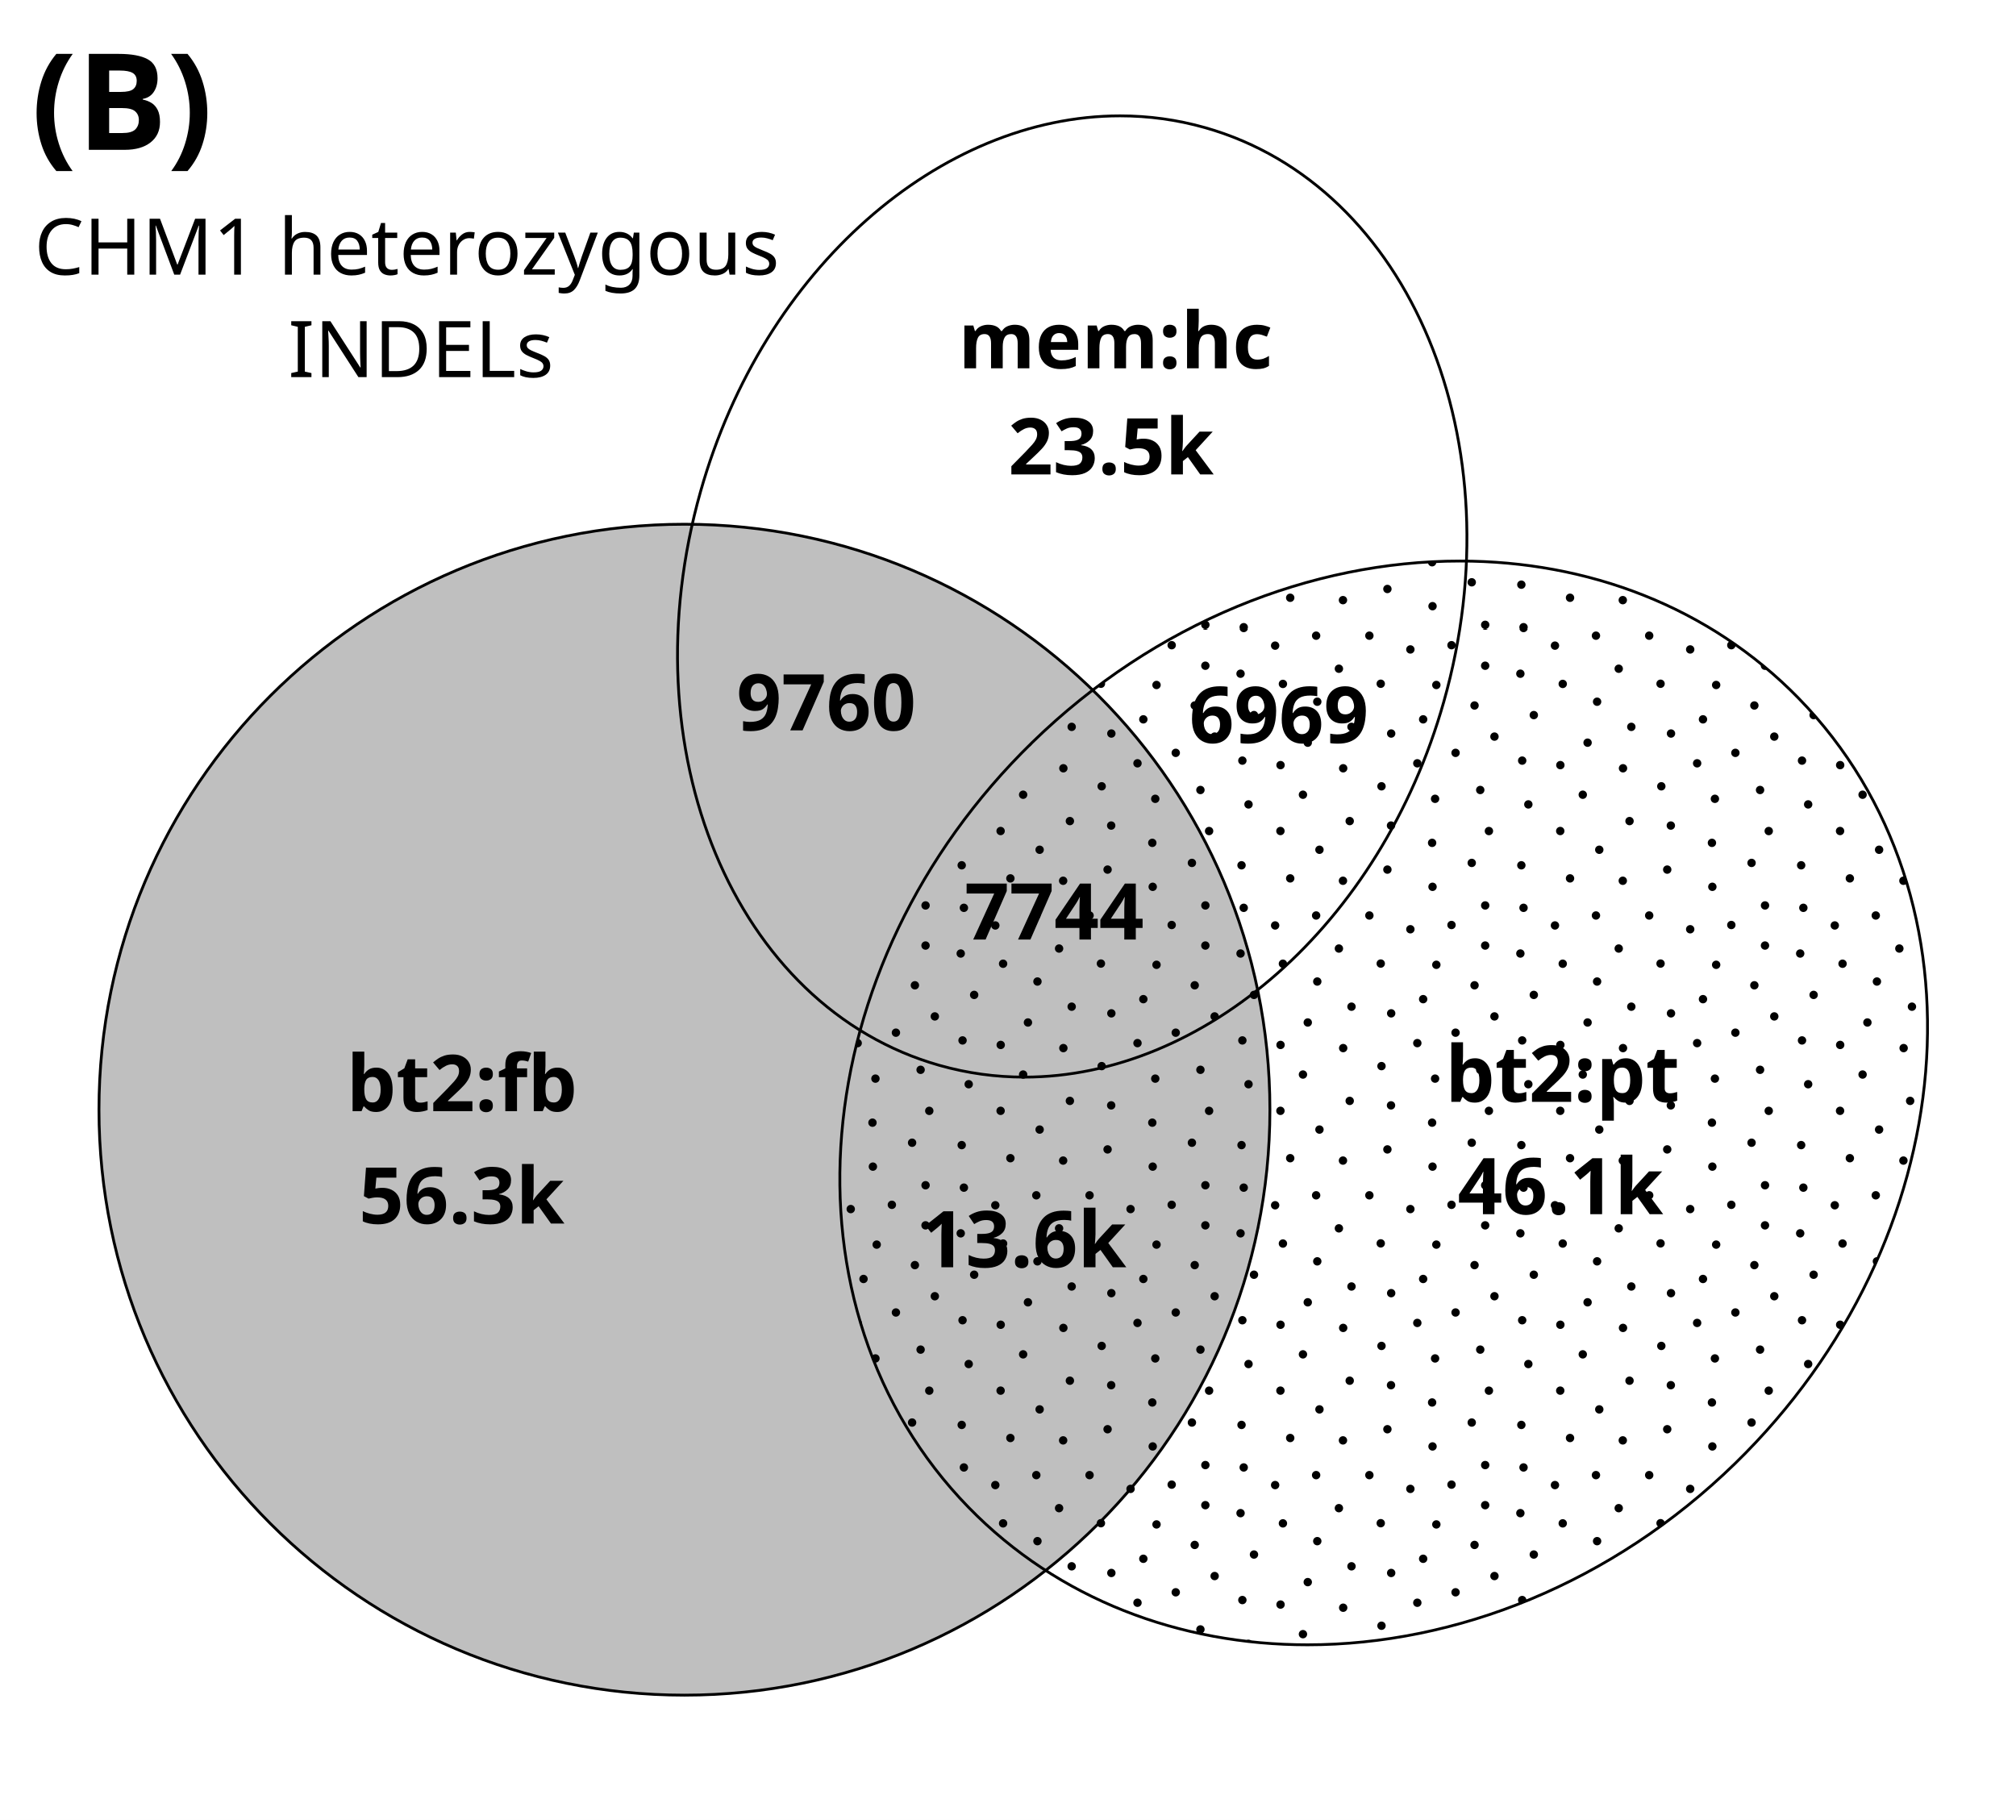
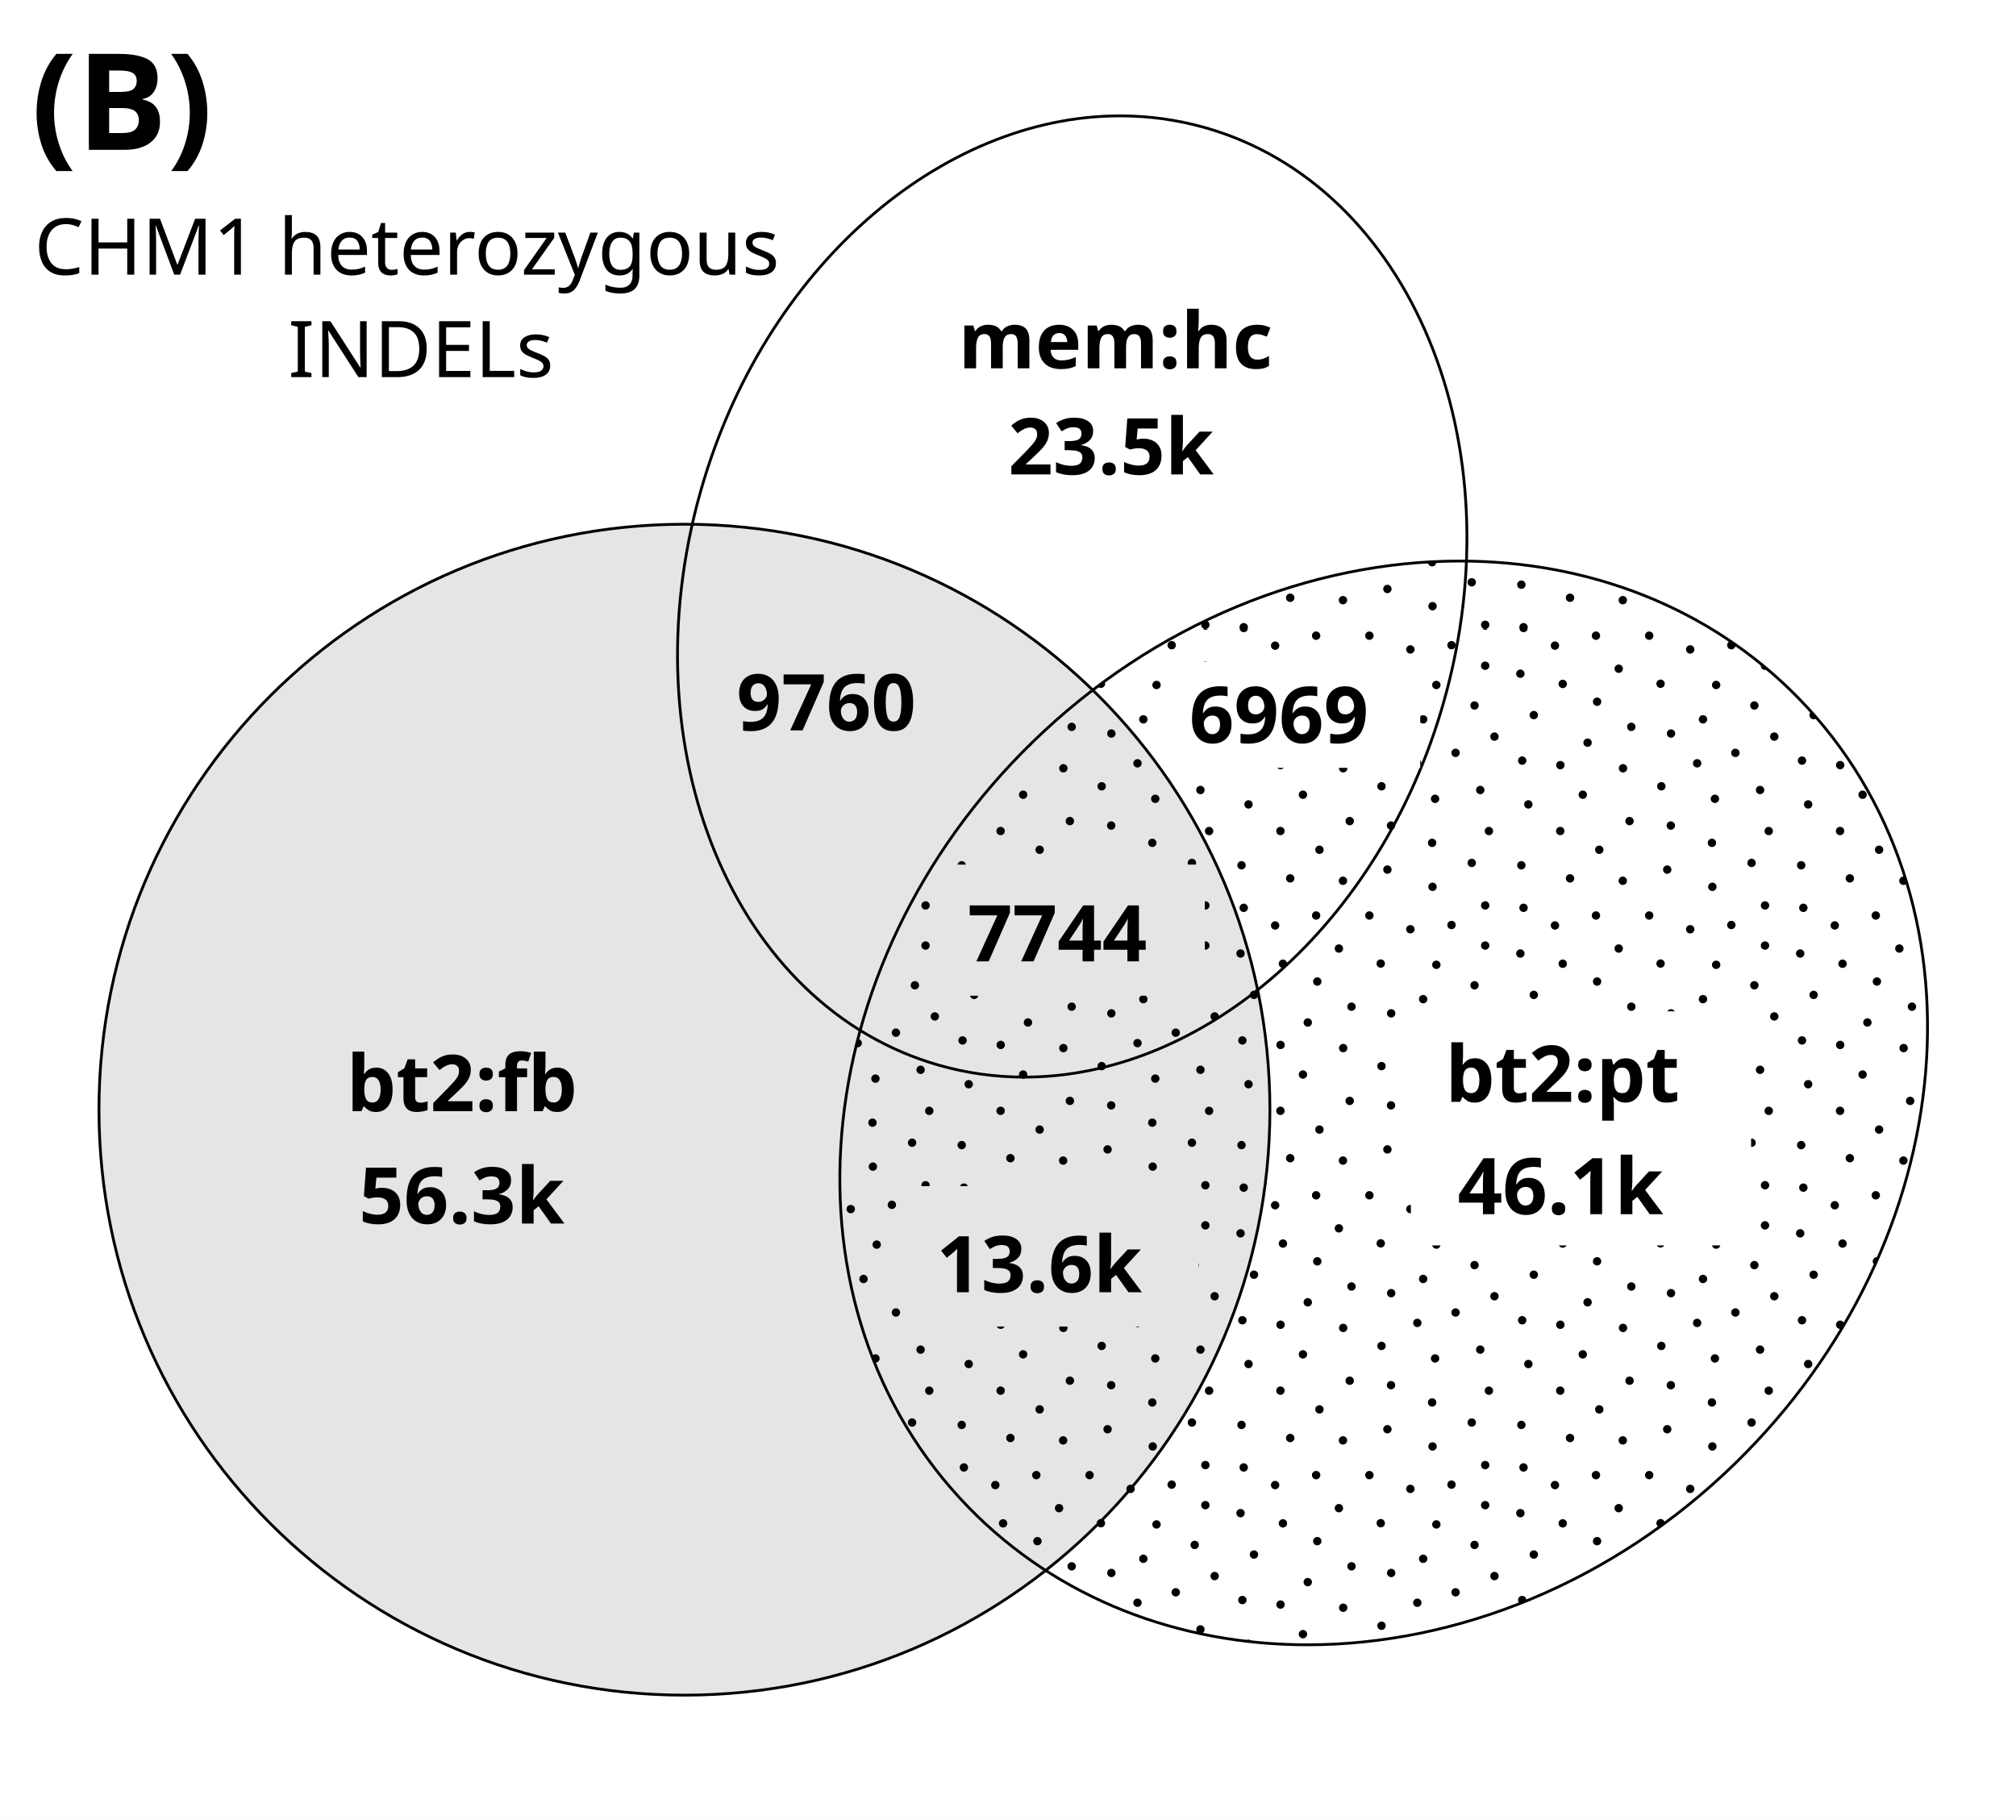
<svg xmlns="http://www.w3.org/2000/svg" style="fill-opacity:1; color-rendering:auto; color-interpolation:auto; stroke:black; text-rendering:auto; stroke-linecap:square; stroke-miterlimit:10; stroke-opacity:1; shape-rendering:auto; fill:black; stroke-dasharray:none; font-weight:normal; stroke-width:1; font-family:'Dialog'; font-style:normal; stroke-linejoin:miter; font-size:12; stroke-dashoffset:0; image-rendering:auto;" id="svg3058" version="1.1" width="100%" height="100%">
  <defs id="genericDefs">
    <pattern id="Polkadots-med" patternTransform="translate(0,0) scale(10,10)" height="10" width="10" patternUnits="userSpaceOnUse">
      <circle id="circle4892" r="0.15" cy="0.810" cx="2.567" style="fill:black;stroke:none" />
      <circle id="circle4894" r="0.15" cy="2.33" cx="3.048" style="fill:black;stroke:none" />
      <circle id="circle4896" r="0.15" cy="2.415" cx="4.418" style="fill:black;stroke:none" />
      <circle id="circle4898" r="0.15" cy="3.029" cx="1.844" style="fill:black;stroke:none" />
      <circle id="circle4900" r="0.15" cy="1.363" cx="6.08" style="fill:black;stroke:none" />
      <circle id="circle4902" r="0.15" cy="4.413" cx="5.819" style="fill:black;stroke:none" />
      <circle id="circle4904" r="0.15" cy="4.048" cx="4.305" style="fill:black;stroke:none" />
      <circle id="circle4906" r="0.15" cy="3.045" cx="5.541" style="fill:black;stroke:none" />
      <circle id="circle4908" r="0.15" cy="5.527" cx="4.785" style="fill:black;stroke:none" />
      <circle id="circle4910" r="0.15" cy="5.184" cx="2.667" style="fill:black;stroke:none" />
      <circle id="circle4912" r="0.15" cy="1.448" cx="7.965" style="fill:black;stroke:none" />
      <circle id="circle4914" r="0.15" cy="5.049" cx="7.047" style="fill:black;stroke:none" />
      <circle id="circle4916" r="0.15" cy="0.895" cx="4.340" style="fill:black;stroke:none" />
      <circle id="circle4918" r="0.15" cy="0.340" cx="7.125" style="fill:black;stroke:none" />
      <circle id="circle4920" r="0.15" cy="1.049" cx="9.553" style="fill:black;stroke:none" />
      <circle id="circle4922" r="0.15" cy="2.689" cx="7.006" style="fill:black;stroke:none" />
      <circle id="circle4924" r="0.15" cy="2.689" cx="8.909" style="fill:black;stroke:none" />
      <circle id="circle4926" r="0.15" cy="4.407" cx="9.315" style="fill:black;stroke:none" />
      <circle id="circle4928" r="0.15" cy="3.870" cx="7.820" style="fill:black;stroke:none" />
      <circle id="circle4930" r="0.15" cy="5.948" cx="8.270" style="fill:black;stroke:none" />
      <circle id="circle4932" r="0.15" cy="7.428" cx="7.973" style="fill:black;stroke:none" />
      <circle id="circle4934" r="0.15" cy="8.072" cx="9.342" style="fill:black;stroke:none" />
      <circle id="circle4936" r="0.15" cy="9.315" cx="8.206" style="fill:black;stroke:none" />
      <circle id="circle4938" r="0.15" cy="9.475" cx="9.682" style="fill:black;stroke:none" />
      <circle id="circle4940" r="0.15" cy="6.186" cx="9.688" style="fill:black;stroke:none" />
      <circle id="circle4942" r="0.15" cy="6.296" cx="3.379" style="fill:black;stroke:none" />
      <circle id="circle4944" r="0.15" cy="8.204" cx="2.871" style="fill:black;stroke:none" />
      <circle id="circle4946" r="0.15" cy="8.719" cx="4.59" style="fill:black;stroke:none" />
      <circle id="circle4948" r="0.15" cy="9.671" cx="3.181" style="fill:black;stroke:none" />
      <circle id="circle4950" r="0.15" cy="7.315" cx="5.734" style="fill:black;stroke:none" />
      <circle id="circle4952" r="0.15" cy="6.513" cx="6.707" style="fill:black;stroke:none" />
      <circle id="circle4954" r="0.15" cy="9.670" cx="5.730" style="fill:black;stroke:none" />
      <circle id="circle4956" r="0.15" cy="8.373" cx="6.535" style="fill:black;stroke:none" />
      <circle id="circle4958" r="0.15" cy="7.154" cx="4.37" style="fill:black;stroke:none" />
      <circle id="circle4960" r="0.15" cy="7.25" cx="0.622" style="fill:black;stroke:none" />
      <circle id="circle4962" r="0.15" cy="5.679" cx="0.831" style="fill:black;stroke:none" />
      <circle id="circle4964" r="0.15" cy="8.519" cx="1.257" style="fill:black;stroke:none" />
      <circle id="circle4966" r="0.15" cy="6.877" cx="1.989" style="fill:black;stroke:none" />
      <circle id="circle4968" r="0.15" cy="3.181" cx="0.374" style="fill:black;stroke:none" />
      <circle id="circle4970" r="0.15" cy="1.664" cx="1.166" style="fill:black;stroke:none" />
      <circle id="circle4972" r="0.15" cy="0.093" cx="1.151" style="fill:black;stroke:none" />
      <circle id="circle4974" r="0.15" cy="10.093" cx="1.151" style="fill:black;stroke:none" />
      <circle id="circle4976" r="0.15" cy="4.451" cx="1.302" style="fill:black;stroke:none" />
      <circle id="circle4978" r="0.15" cy="3.763" cx="3.047" style="fill:black;stroke:none" />
    </pattern>
  </defs>
  <g id="g3061">
+     <rect style="fill:#ffffff;fill-opacity:1;fill-rule:nonzero;stroke:#e5e5e5;stroke-opacity:1" id="rect3969" width="88.068" height="36.788" x="420.276" y="237.45" />
    <g style="fill:white; text-rendering:optimizeLegibility; stroke:white;" id="g3063">
      <rect x="0" width="720" height="650" y="0" style="stroke:none;" id="rect3065" />
    </g>
    <g id="g3067" style="text-rendering:optimizeLegibility;">
-       <path style="fill:#bfbfbf;fill-opacity:1" d="M244.443 187.233 C128.962 187.233 35.347 280.849 35.347 396.329 C35.347 511.81 128.962 605.426 244.443 605.426 C359.923 605.426 453.539 511.81 453.539 396.329 C453.539 280.849 359.923 187.233 244.443 187.233 Z" id="path3069" />
+       <path style="fill:#e5e5e5;fill-opacity:1" d="M244.443 187.233 C128.962 187.233 35.347 280.849 35.347 396.329 C35.347 511.81 128.962 605.426 244.443 605.426 C359.923 605.426 453.539 511.81 453.539 396.329 C453.539 280.849 359.923 187.233 244.443 187.233 Z" id="path3069" />
      <path style="fill:url(#Polkadots-med);fill-opacity:1.0" d="M521.396 200.379 C468.461 200.379 412.691 222.243 368.679 265.134 C286.808 344.921 276.626 467.255 345.936 538.376 C377.986 571.264 421.422 587.442 466.956 587.442 C519.891 587.442 575.661 565.578 619.673 522.686 C701.544 442.9 711.726 320.565 642.416 249.445 C610.366 216.557 566.93 200.379 521.396 200.379 Z" id="path3071" />
      <path style="fill:none;" d="M400.027 41.38 C336.028 41.38 272.846 95.616 250.231 175.438 C224.03 267.919 262.203 359.722 335.494 380.487 C345.525 383.329 355.695 384.693 365.844 384.693 C429.843 384.693 493.025 330.456 515.64 250.634 C541.842 158.154 503.668 66.35 430.378 45.586 C420.346 42.744 410.176 41.38 400.027 41.38 Z" id="path3073" />
      <text xml:space="preserve" style="font-size:28px;font-style:normal;font-variant:normal;font-weight:bold;font-stretch:normal;line-height:125%;letter-spacing:0px;word-spacing:0px;fill:#000000;fill-opacity:1;stroke:none;font-family:Sans;-inkscape-font-specification:Sans Bold" x="123.742" y="396.865" id="text3093">
        <tspan id="tspan3095" x="123.742" y="396.865">bt2:fb</tspan>
      </text>
      <text xml:space="preserve" style="font-size:28px;font-style:normal;font-variant:normal;font-weight:bold;font-stretch:normal;line-height:125%;letter-spacing:0px;word-spacing:0px;fill:#000000;fill-opacity:1;stroke:none;font-family:Sans;-inkscape-font-specification:Sans Bold" x="128.201" y="436.998" id="text3097">
        <tspan id="tspan3099" x="128.201" y="436.998">56.3k</tspan>
      </text>
+       <rect style="fill:#ffffff;fill-opacity:1;fill-rule:nonzero;stroke:none" id="rect3967" width="121.512" height="83.609" x="503.885" y="361.192" />
      <text xml:space="preserve" style="font-size:28px;font-style:normal;font-variant:normal;font-weight:bold;font-stretch:normal;line-height:125%;letter-spacing:0px;word-spacing:0px;fill:#000000;fill-opacity:1;stroke:none;font-family:Sans;-inkscape-font-specification:Sans Bold" x="516.148" y="393.521" id="text3101">
        <tspan id="tspan3103" x="516.148" y="393.521">bt2:pt</tspan>
      </text>
      <text xml:space="preserve" style="font-size:28px;font-style:normal;font-variant:normal;font-weight:bold;font-stretch:normal;line-height:125%;letter-spacing:0px;word-spacing:0px;fill:#000000;fill-opacity:1;stroke:none;font-family:Sans;-inkscape-font-specification:Sans Bold" x="520.607" y="433.653" id="text3105">
        <tspan id="tspan3107" x="520.607" y="433.653">46.1k</tspan>
      </text>
      <text xml:space="preserve" style="font-size:28px;font-style:normal;font-variant:normal;font-weight:bold;font-stretch:normal;line-height:125%;letter-spacing:0px;word-spacing:0px;fill:#000000;fill-opacity:1;stroke:none;font-family:Sans;-inkscape-font-specification:Sans Bold" x="342.241" y="131.545" id="text3109">
        <tspan id="tspan3111" x="342.241" y="131.545">mem:hc</tspan>
      </text>
      <text xml:space="preserve" style="font-size:28px;font-style:normal;font-variant:normal;font-weight:bold;font-stretch:normal;line-height:125%;letter-spacing:0px;word-spacing:0px;fill:#000000;fill-opacity:1;stroke:none;font-family:Sans;-inkscape-font-specification:Sans Bold" x="360.077" y="169.448" id="text3113">
        <tspan id="tspan3115" x="360.077" y="169.448">23.5k</tspan>
      </text>
-       <text xml:space="preserve" style="font-size:28px;font-style:normal;font-variant:normal;font-weight:bold;font-stretch:normal;line-height:125%;letter-spacing:0px;word-spacing:0px;fill:#000000;fill-opacity:1;stroke:none;font-family:Sans;-inkscape-font-specification:Sans Bold" x="328.863" y="452.605" id="text3117">
-         <tspan id="tspan3119" x="328.863" y="452.605">13.6k</tspan>
+       <rect style="fill:#e5e5e5;fill-opacity:1;fill-rule:nonzero;stroke:none" id="rect4687" width="104.79" height="50.166" x="323.289" y="423.62" />
+       <text xml:space="preserve" style="font-size:28px;font-style:normal;font-variant:normal;font-weight:bold;font-stretch:normal;line-height:125%;letter-spacing:0px;word-spacing:0px;fill:#000000;fill-opacity:1;stroke:none;font-family:Sans;-inkscape-font-specification:Sans Bold" x="334.437" y="461.523" id="text3117">
+         <tspan id="tspan3119" x="334.437" y="461.523">13.6k</tspan>
      </text>
      <text xml:space="preserve" style="font-size:28px;font-style:normal;font-variant:normal;font-weight:bold;font-stretch:normal;line-height:125%;letter-spacing:0px;word-spacing:0px;fill:#000000;fill-opacity:1;stroke:none;font-family:Sans;-inkscape-font-specification:Sans Bold" x="263.091" y="260.861" id="text3121">
        <tspan id="tspan3123" x="263.091" y="260.861">9760</tspan>
      </text>
+       <rect style="fill:#ffffff;fill-opacity:1;fill-rule:nonzero;stroke:none" id="rect4689" width="92.528" height="37.903" x="414.702" y="236.336" />
      <text xml:space="preserve" style="font-size:28px;font-style:normal;font-variant:normal;font-weight:bold;font-stretch:normal;line-height:125%;letter-spacing:0px;word-spacing:0px;fill:#000000;fill-opacity:1;stroke:none;font-family:Sans;-inkscape-font-specification:Sans Bold" x="424.735" y="265.32" id="text3125">
        <tspan id="tspan3127" x="424.735" y="265.32">6969</tspan>
      </text>
-       <text xml:space="preserve" style="font-size:28px;font-style:normal;font-variant:normal;font-weight:bold;font-stretch:normal;line-height:125%;letter-spacing:0px;word-spacing:0px;fill:#000000;fill-opacity:1;stroke:none;font-family:Sans;-inkscape-font-specification:Sans Bold" x="344.47" y="335.552" id="text3129">
-         <tspan id="tspan3131" x="344.47" y="335.552">7744</tspan>
+       <rect style="fill:#e5e5e5;fill-opacity:1;fill-rule:nonzero;stroke:none" id="rect3965" width="93.642" height="46.821" x="336.667" y="308.797" />
+       <text xml:space="preserve" style="font-size:28px;font-style:normal;font-variant:normal;font-weight:bold;font-stretch:normal;line-height:125%;letter-spacing:0px;word-spacing:0px;fill:#000000;fill-opacity:1;stroke:none;font-family:Sans;-inkscape-font-specification:Sans Bold" x="345.585" y="343.355" id="text3129">
+         <tspan id="tspan3131" x="345.585" y="343.355">7744</tspan>
      </text>
      <text xml:space="preserve" style="font-size:28px;font-style:normal;font-variant:normal;font-weight:normal;font-stretch:normal;line-height:125%;letter-spacing:0px;word-spacing:0px;fill:#000000;fill-opacity:1;stroke:none;font-family:Sans;-inkscape-font-specification:Sans" x="12.263" y="98.102" id="text5582">
        <tspan id="tspan5584" x="12.263" y="98.102">CHM1 heterozygous</tspan>
      </text>
      <text xml:space="preserve" style="font-size:28px;font-style:normal;font-variant:normal;font-weight:normal;font-stretch:normal;line-height:125%;letter-spacing:0px;word-spacing:0px;fill:#000000;fill-opacity:1;stroke:none;font-family:Sans;-inkscape-font-specification:Sans" x="102.888" y="134.693" id="text5586">
        <tspan id="tspan5588" x="102.888" y="134.693">INDELs</tspan>
      </text>
      <text xml:space="preserve" style="font-size:48px;font-style:normal;font-variant:normal;font-weight:bold;font-stretch:normal;line-height:125%;letter-spacing:0px;word-spacing:0px;fill:#000000;fill-opacity:1;stroke:none;font-family:Sans;-inkscape-font-specification:Sans Bold" x="11.148" y="53.51" id="text5590">
        <tspan id="tspan5592" x="11.148" y="53.51">(B)</tspan>
      </text>
    </g>
  </g>
</svg>
